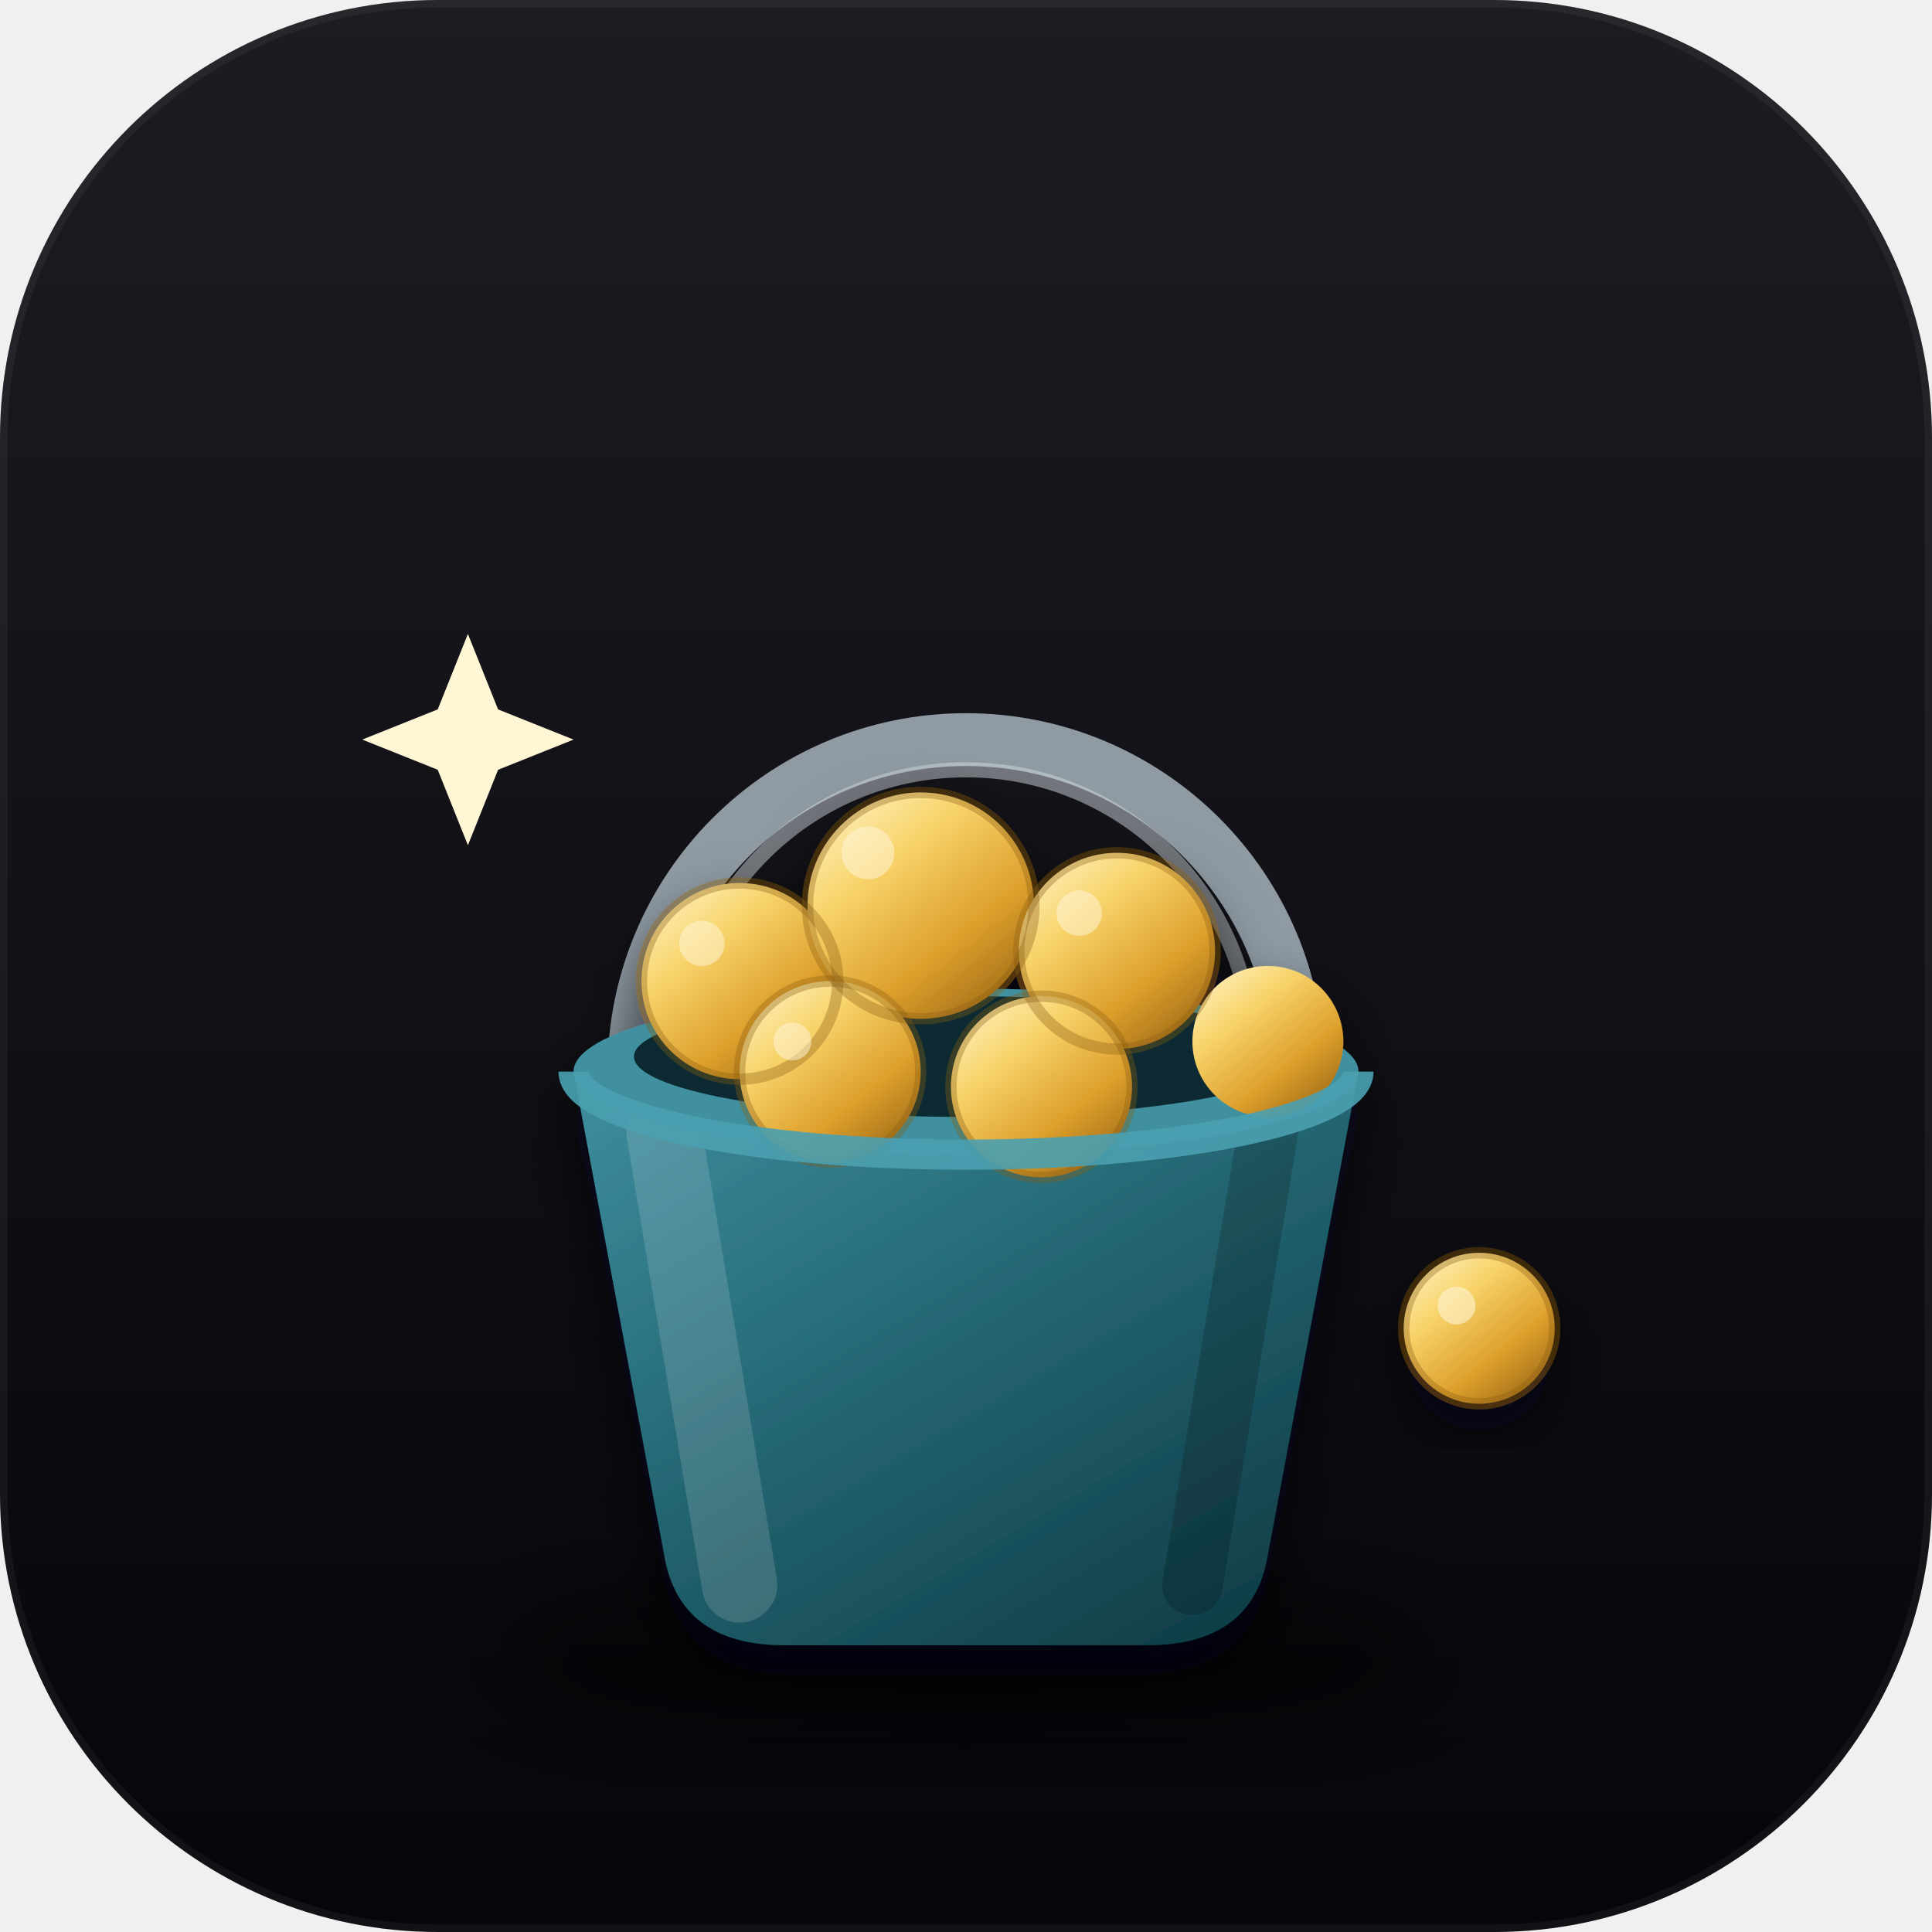
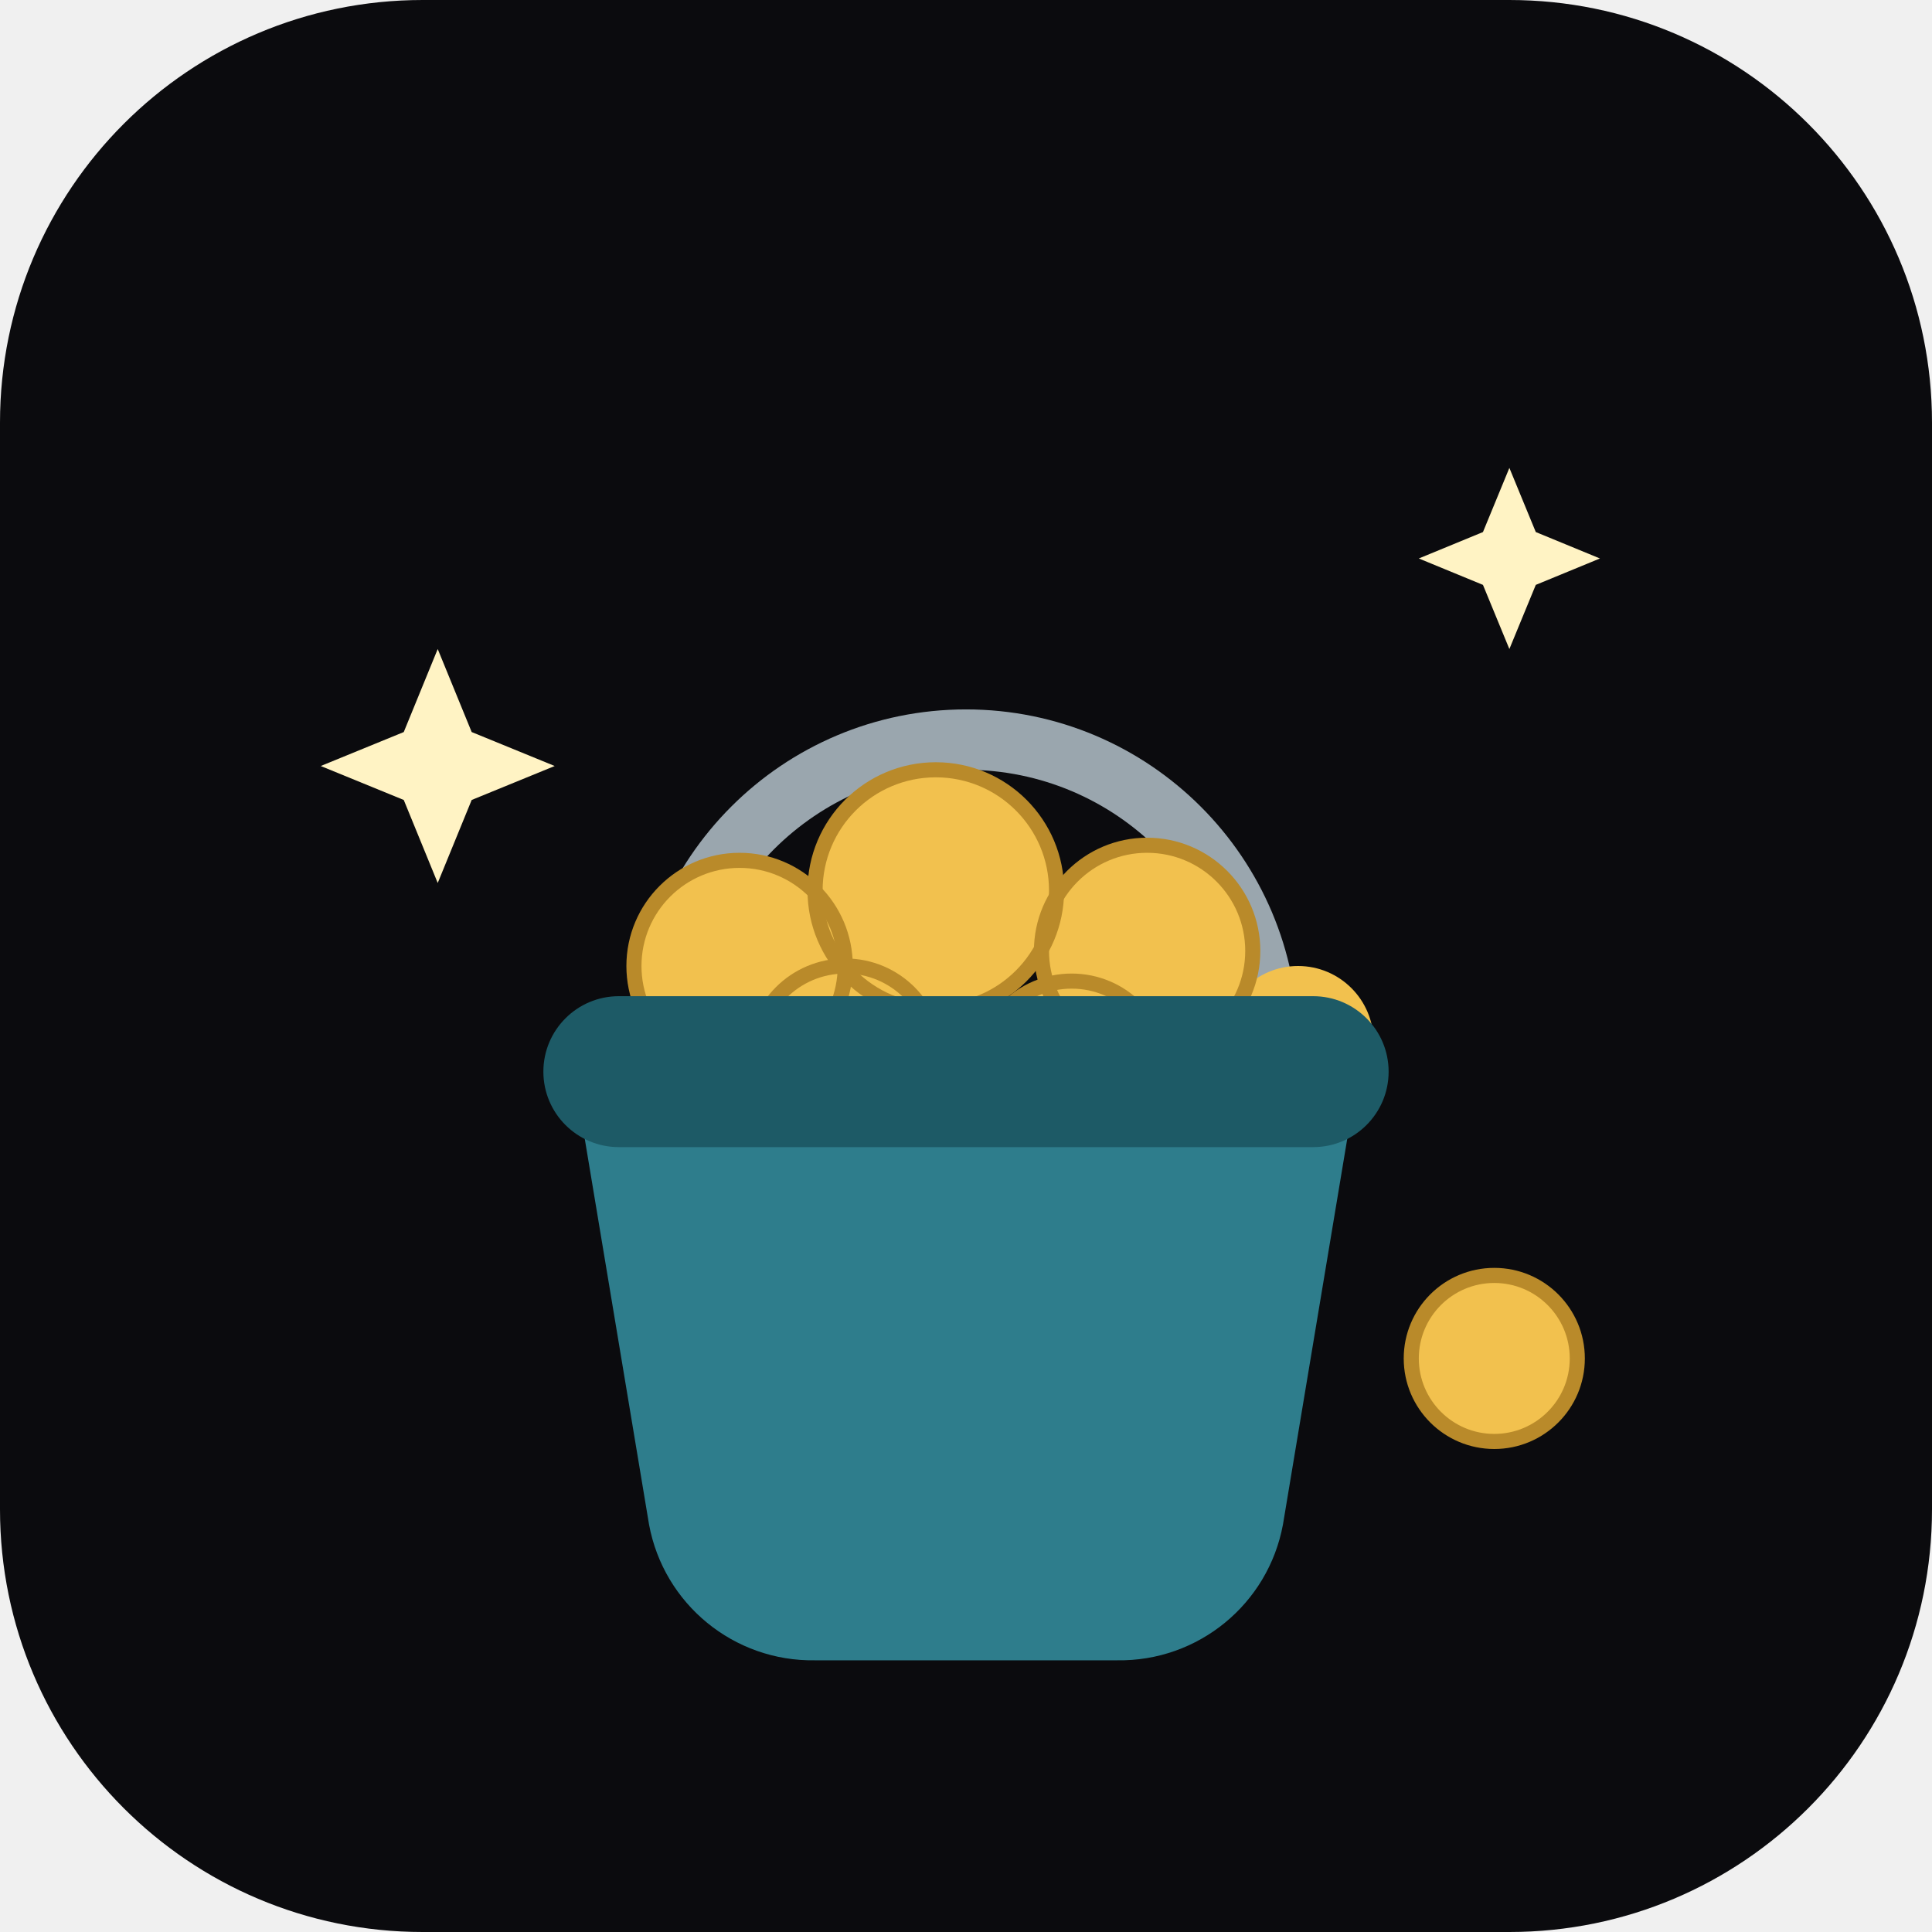
- <svg xmlns="http://www.w3.org/2000/svg" viewBox="0 0 256 256" width="256" height="256" role="img" aria-label="A cleaning bucket overflowing with gold coins">
-   <defs>
-     <linearGradient id="b-tile" x1="0" y1="0" x2="0" y2="1">
-       <stop offset="0" stop-color="#1c1c22" />
-       <stop offset="1" stop-color="#05050a" />
-     </linearGradient>
-     <linearGradient id="b-gold" x1="0" y1="0" x2="0.8" y2="1">
-       <stop offset="0" stop-color="#fff7d2" />
-       <stop offset="0.35" stop-color="#f8d46c" />
-       <stop offset="0.72" stop-color="#dd9f2b" />
-       <stop offset="1" stop-color="#a06c18" />
-     </linearGradient>
-     <linearGradient id="b-teal" x1="0.1" y1="0" x2="0.9" y2="1">
-       <stop offset="0" stop-color="#3c8b9c" />
-       <stop offset="0.5" stop-color="#22636f" />
-       <stop offset="1" stop-color="#0e3a44" />
-     </linearGradient>
-     <filter id="b-blur" x="-40%" y="-40%" width="180%" height="180%">
-       <feGaussianBlur stdDeviation="7" />
-     </filter>
-     <filter id="b-lift" x="-30%" y="-30%" width="160%" height="160%">
-       <feDropShadow dx="0" dy="4" stdDeviation="4" flood-color="#03060a" flood-opacity="0.7" />
-     </filter>
-   </defs>
-   <rect width="256" height="256" rx="58" fill="url(#b-tile)" />
-   <rect x="0.5" y="0.5" width="255" height="255" rx="57.5" fill="none" stroke="#ffffff" stroke-opacity="0.05" />
-   <ellipse cx="128" cy="220" rx="66" ry="9" fill="#000000" opacity="0.6" filter="url(#b-blur)" />
-   <path d="M 84 142 A 44 44 0 0 1 172 142" fill="none" stroke="#8f9aa3" stroke-width="7" stroke-linecap="round" />
-   <path d="M 90 140 A 38 38 0 0 1 166 140" fill="none" stroke="#d3dae0" stroke-opacity="0.5" stroke-width="2" stroke-linecap="round" />
-   <g filter="url(#b-lift)">
-     <path d="M 76 142 H 180 L 168 206 Q 166 218 152 218 H 104 Q 90 218 88 206 Z" fill="url(#b-teal)" />
-     <path d="M 88 150 L 98 210" stroke="#ffffff" stroke-opacity="0.14" stroke-width="10" stroke-linecap="round" />
-     <path d="M 168 150 L 158 210" stroke="#000000" stroke-opacity="0.18" stroke-width="8" stroke-linecap="round" />
-     <ellipse cx="128" cy="142" rx="52" ry="11" fill="#3f909f" />
-     <ellipse cx="128" cy="140" rx="44" ry="8" fill="#0b2b33" />
-     <g fill="url(#b-gold)">
-       <circle cx="98" cy="130" r="13" />
-       <circle cx="122" cy="120" r="15" />
-       <circle cx="148" cy="126" r="13" />
-       <circle cx="168" cy="138" r="10" />
-       <circle cx="110" cy="142" r="12" />
-       <circle cx="138" cy="144" r="12" />
-     </g>
-     <g fill="none" stroke="#8a5c12" stroke-opacity="0.35" stroke-width="1.5">
-       <circle cx="98" cy="130" r="13" />
-       <circle cx="122" cy="120" r="15" />
-       <circle cx="148" cy="126" r="13" />
-       <circle cx="110" cy="142" r="12" />
-       <circle cx="138" cy="144" r="12" />
-     </g>
-     <g fill="#fff8dd" opacity="0.5">
-       <circle cx="93" cy="125" r="3" />
-       <circle cx="115" cy="113" r="3.5" />
-       <circle cx="143" cy="121" r="3" />
-       <circle cx="105" cy="138" r="2.5" />
-     </g>
-     <path d="M 76 142 A 52 11 0 0 0 180 142" fill="none" stroke="#4ba0b1" stroke-opacity="0.9" stroke-width="4" />
+ <svg xmlns="http://www.w3.org/2000/svg" viewBox="0 0 256 256" width="256" height="256" role="img" aria-label="A cleaning bucket full of gold coins">
+   <rect width="256" height="256" rx="56" fill="#0b0b0e" />
+   <path d="M 88 138 A 40 40 0 0 1 168 138" fill="none" stroke="#9aa6ae" stroke-width="8" stroke-linecap="round" />
+   <g fill="#f2c14e">
+     <circle cx="98" cy="128" r="14" />
+     <circle cx="124" cy="118" r="16" />
+     <circle cx="152" cy="126" r="14" />
+     <circle cx="172" cy="138" r="10" />
+     <circle cx="112" cy="140" r="12" />
+     <circle cx="142" cy="142" r="12" />
  </g>
-   <g filter="url(#b-lift)">
-     <circle cx="196" cy="176" r="10" fill="url(#b-gold)" />
-     <circle cx="196" cy="176" r="10" fill="none" stroke="#8a5c12" stroke-opacity="0.35" stroke-width="1.5" />
-     <circle cx="193" cy="173" r="2.5" fill="#fff8dd" opacity="0.55" />
+   <g fill="none" stroke="#b98a2a" stroke-width="2">
+     <circle cx="98" cy="128" r="14" />
+     <circle cx="124" cy="118" r="16" />
+     <circle cx="152" cy="126" r="14" />
+     <circle cx="112" cy="140" r="12" />
+     <circle cx="142" cy="142" r="12" />
  </g>
-   <path d="M 62 84 l 4 10 10 4 -10 4 -4 10 -4 -10 -10 -4 10 -4 z" fill="#fff6d6" />
+   <path d="M 76 142 H 180 L 170 202 A 22 22 0 0 1 148 220 H 108 A 22 22 0 0 1 86 202 Z" fill="#2e7d8c" />
+   <rect x="72" y="132" width="112" height="20" rx="10" fill="#1d5a66" />
+   <circle cx="198" cy="180" r="11" fill="#f2c14e" />
+   <circle cx="198" cy="180" r="11" fill="none" stroke="#b98a2a" stroke-width="2" />
+   <path d="M 58 86 l 4.5 11 11 4.5 -11 4.5 -4.5 11 -4.5 -11 -11 -4.5 11 -4.5 z" fill="#fff3c4" />
+   <path d="M 200 62 l 3.5 8.5 8.5 3.5 -8.5 3.5 -3.5 8.5 -3.5 -8.5 -8.5 -3.5 8.5 -3.5 z" fill="#fff3c4" />
</svg>
